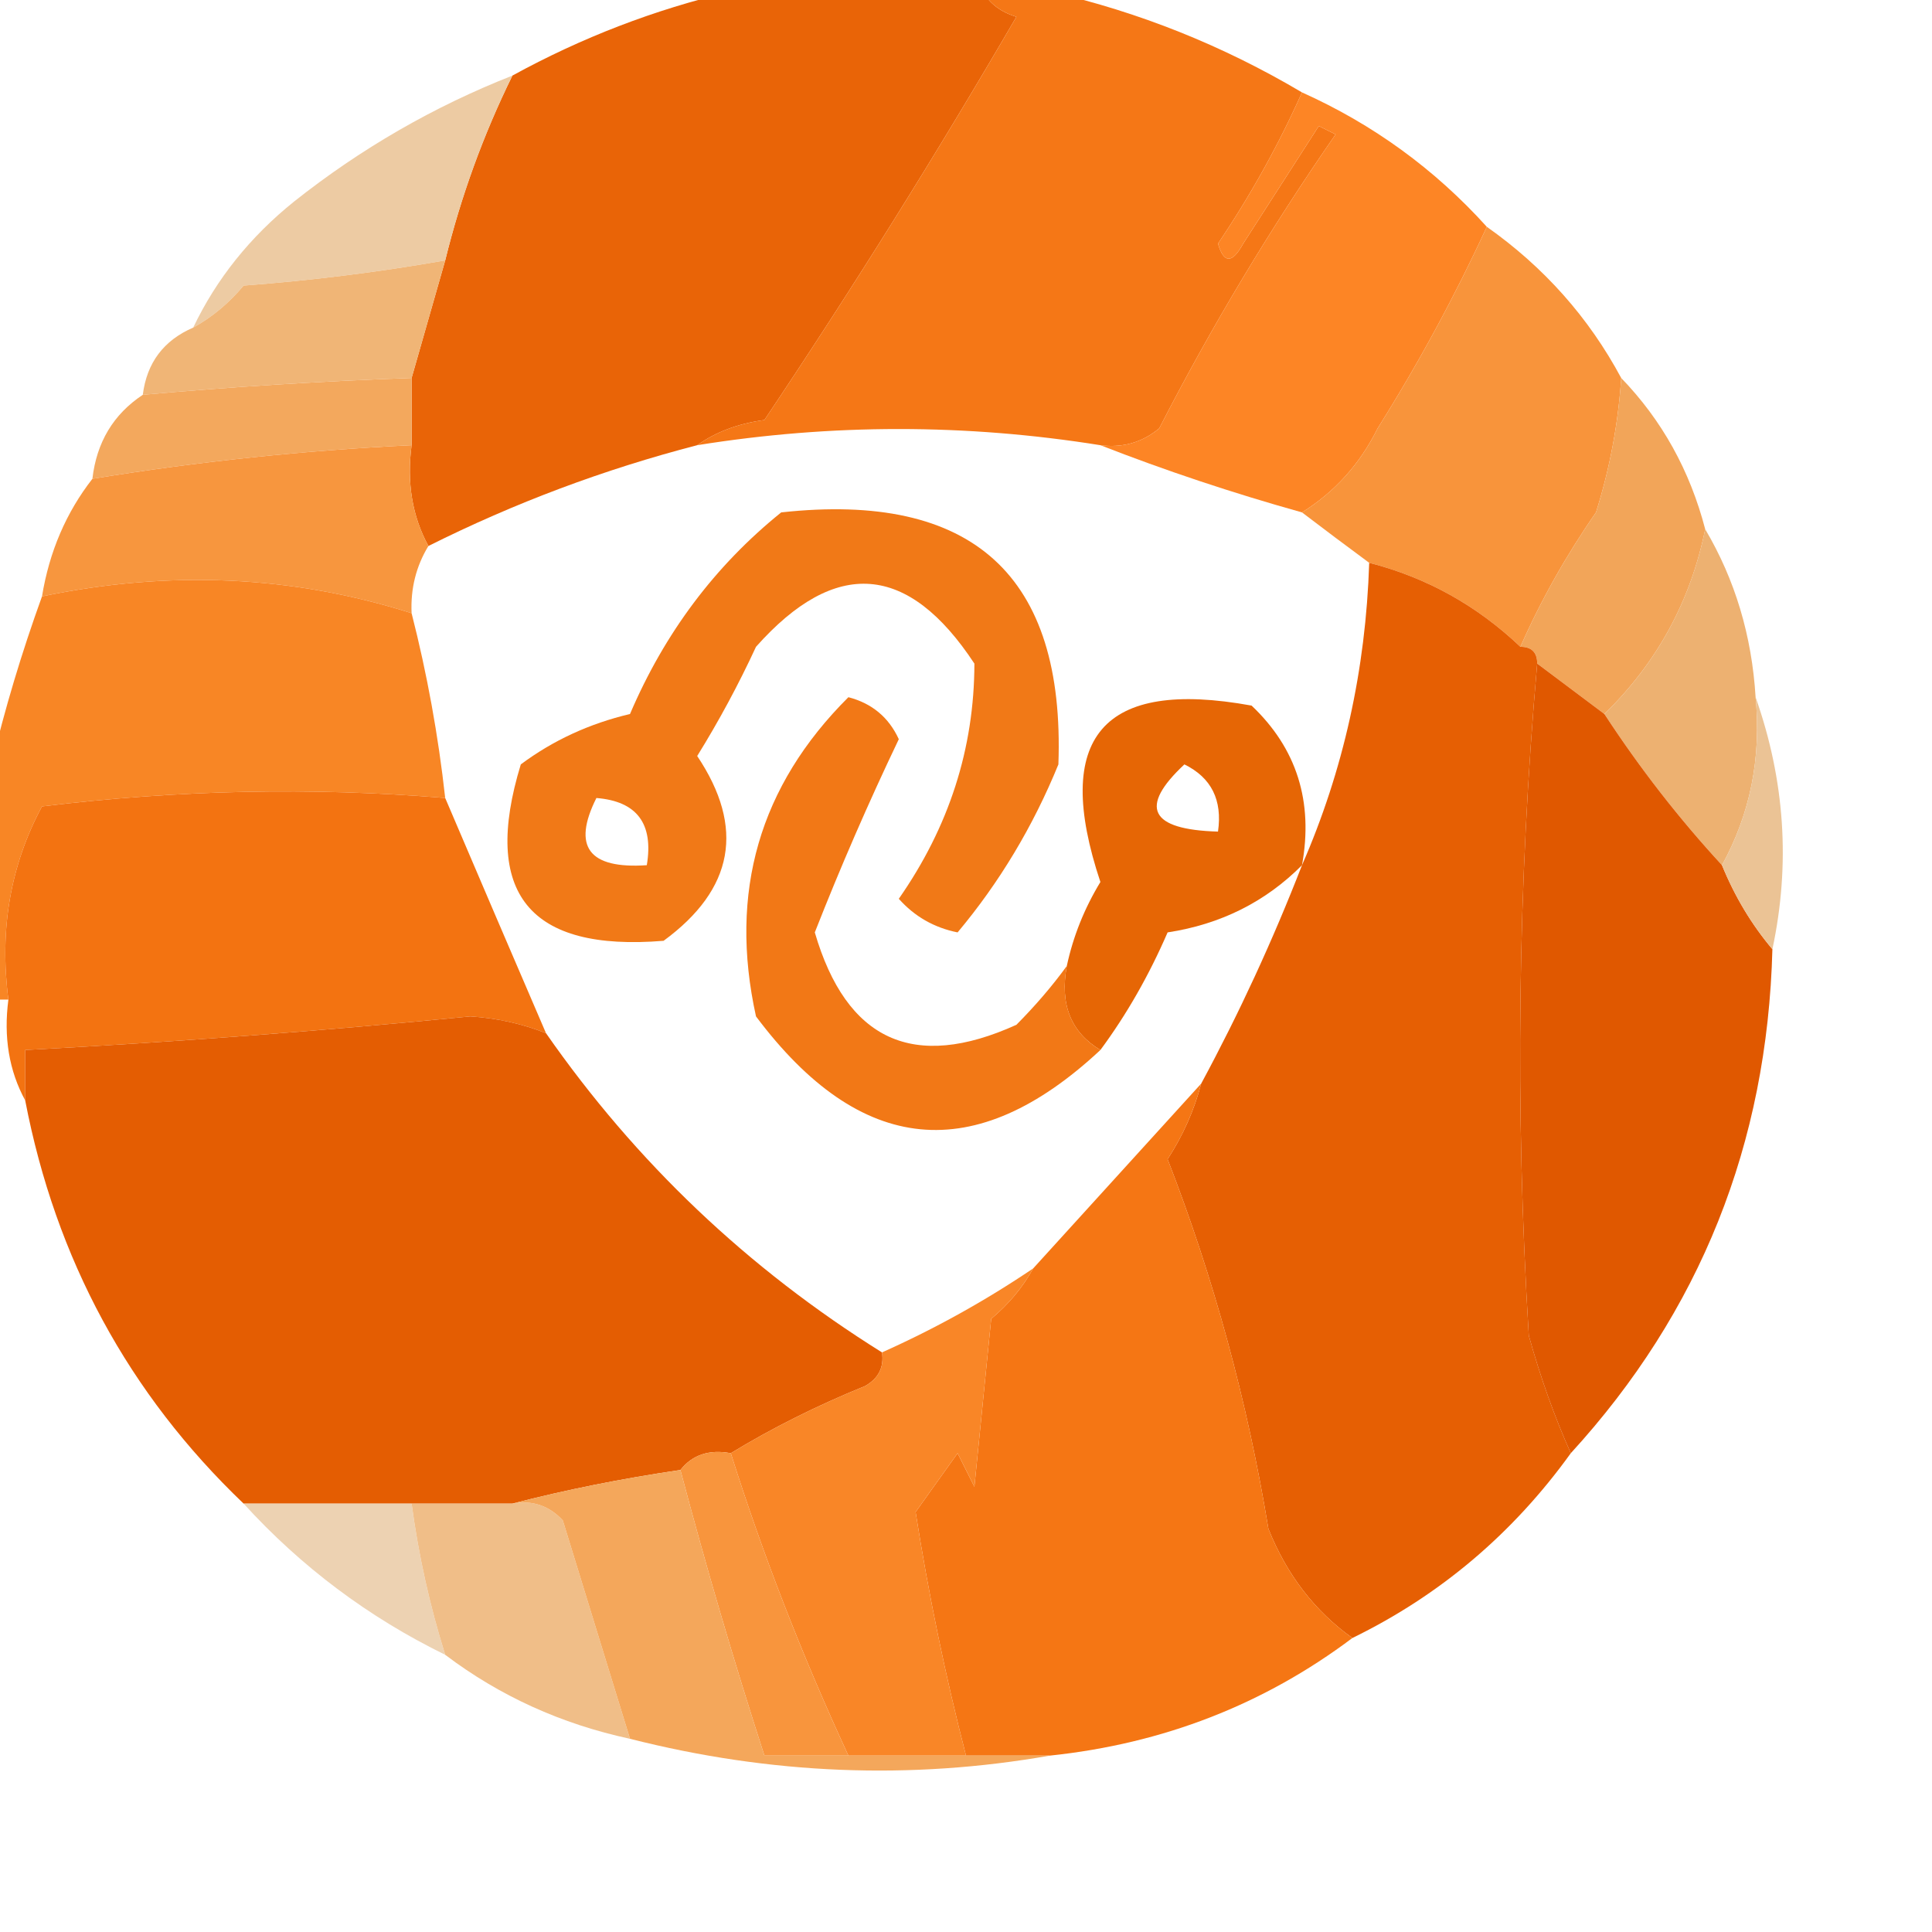
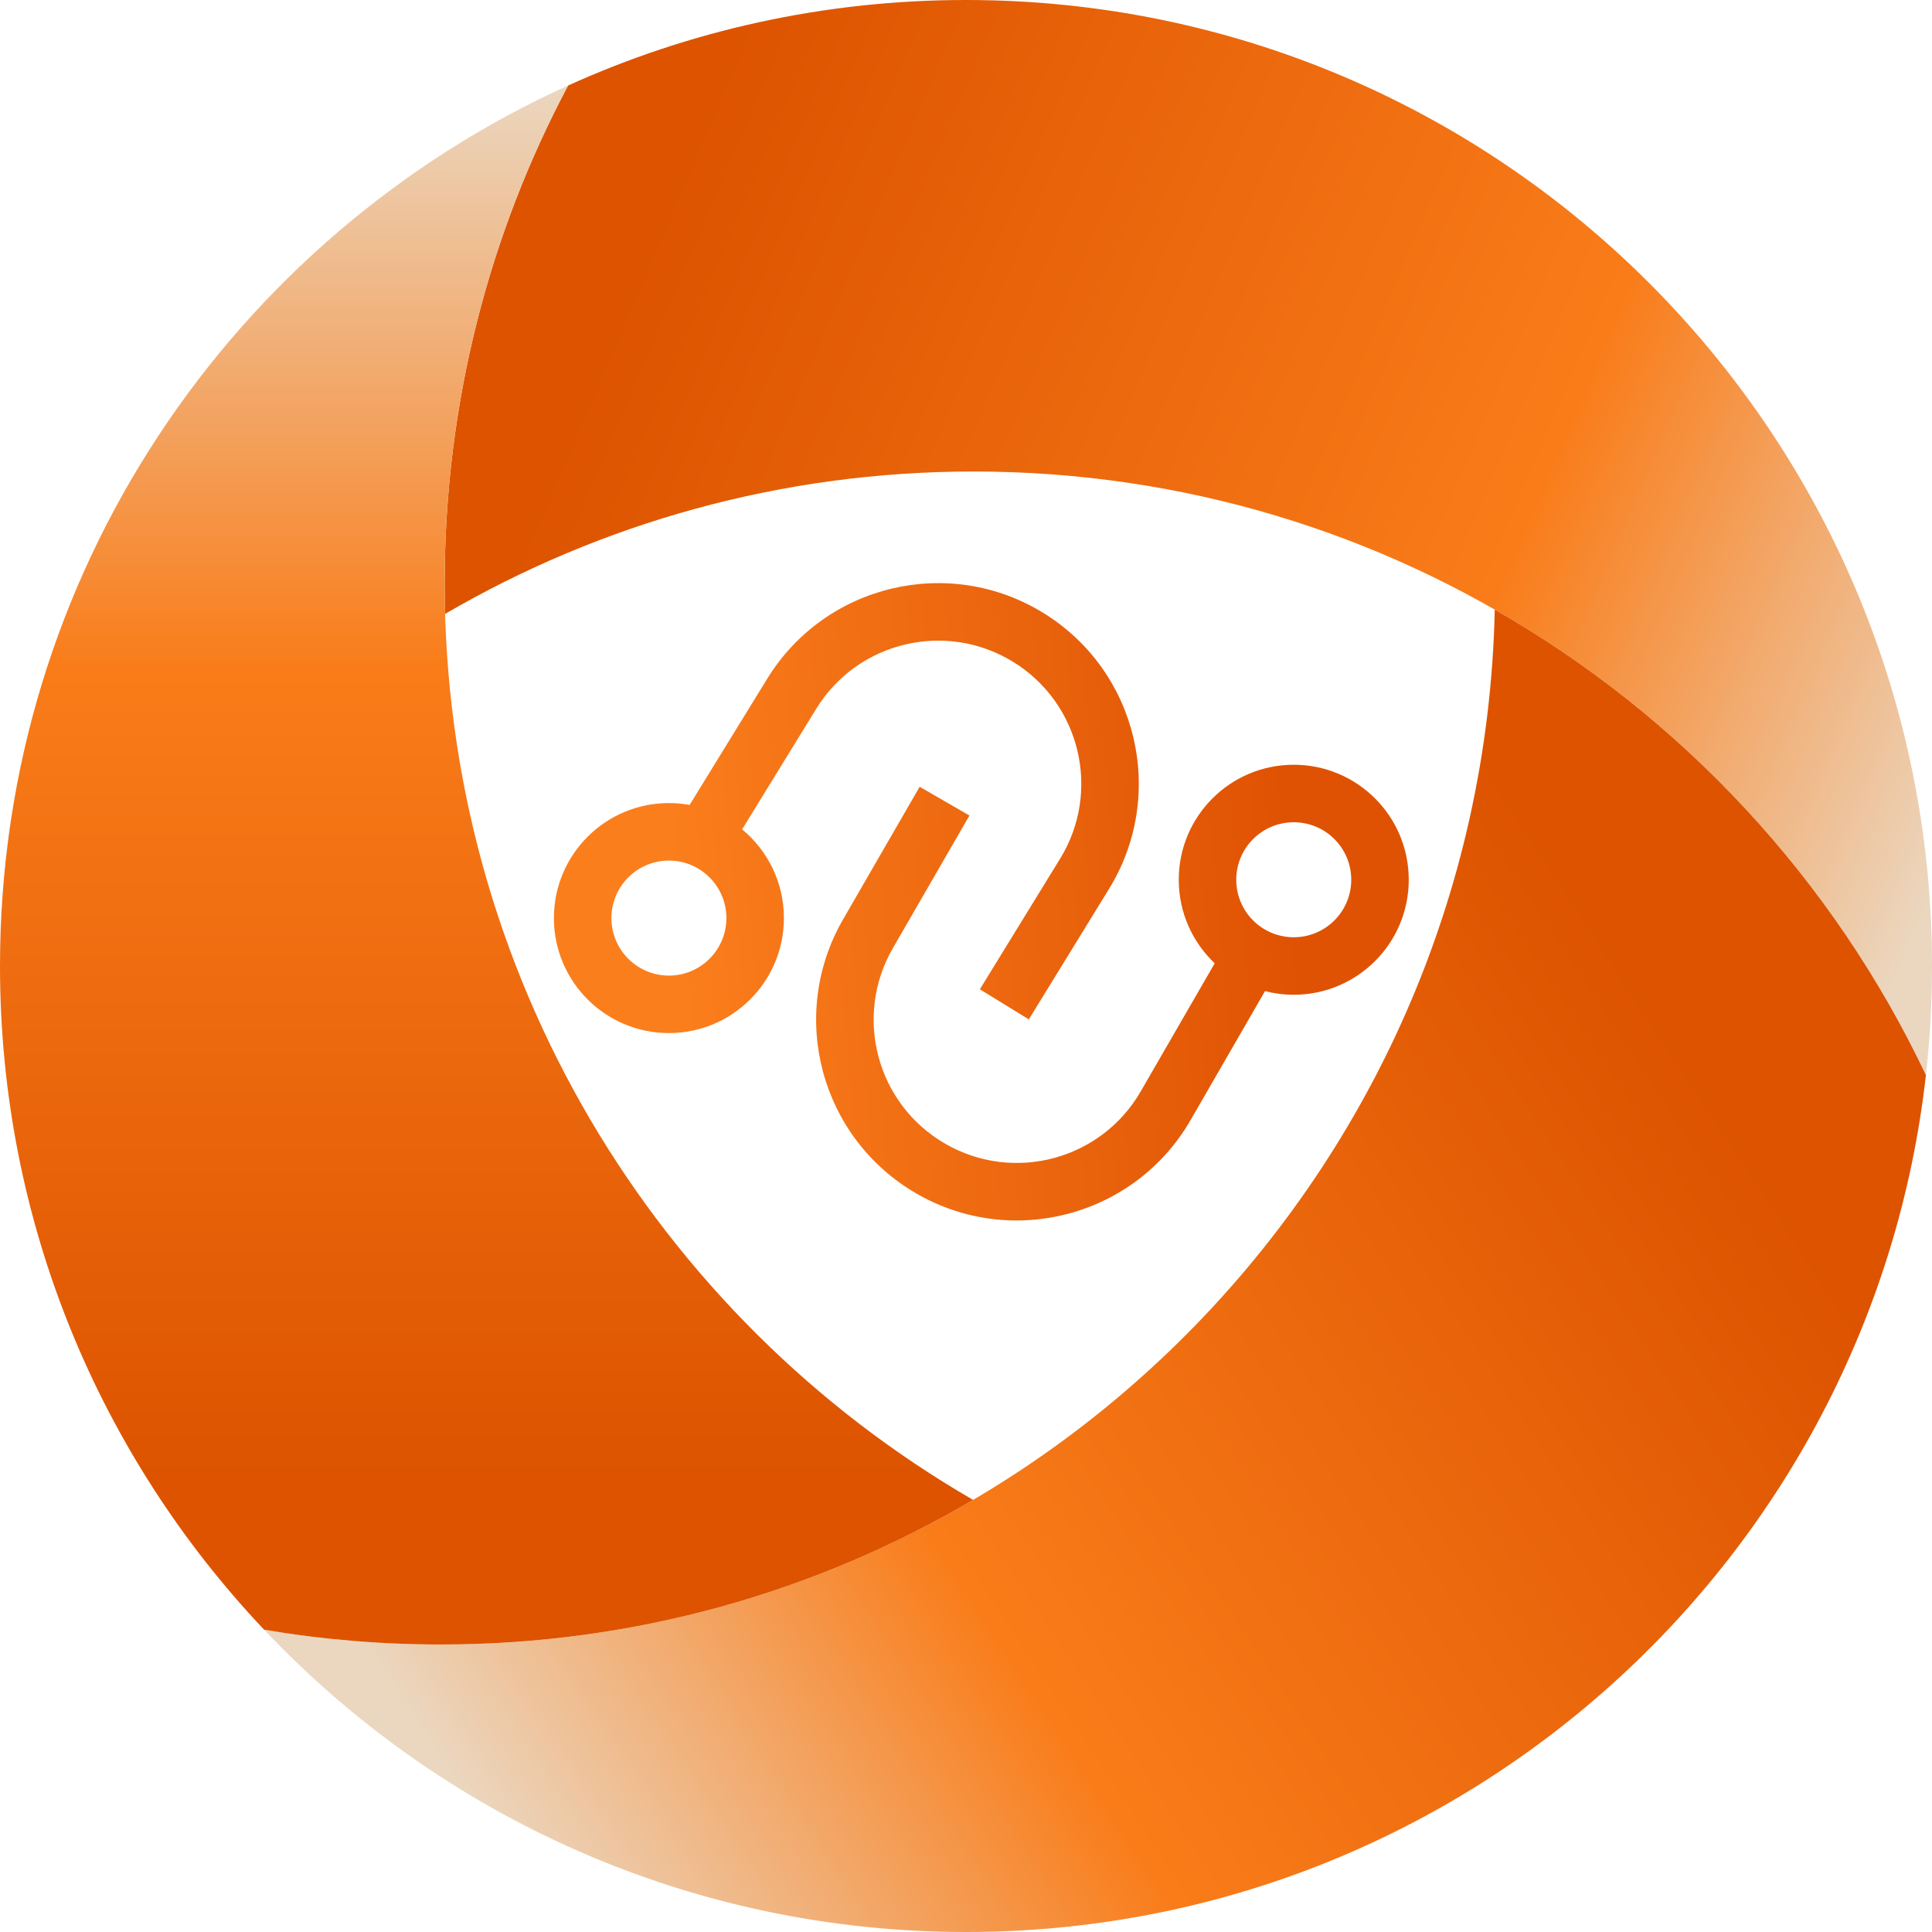
- <svg xmlns="http://www.w3.org/2000/svg" version="1.1" width="115px" height="115px" style="shape-rendering:geometricPrecision; text-rendering:geometricPrecision; image-rendering:optimizeQuality; fill-rule:evenodd; clip-rule:evenodd">
-   <g>
-     <path style="opacity:1" fill="#e96407" d="M 43.5,-0.5 C 48.5,-0.5 53.5,-0.5 58.5,-0.5C 58.917,0.222 59.584,0.722 60.5,1C 55.75,9.168 50.75,17.168 45.5,25C 43.942,25.21 42.608,25.71 41.5,26.5C 35.962,27.935 30.628,29.935 25.5,32.5C 24.539,30.735 24.205,28.735 24.5,26.5C 24.5,25.167 24.5,23.833 24.5,22.5C 25.167,20.167 25.833,17.833 26.5,15.5C 27.441,11.675 28.774,8.009 30.5,4.5C 34.626,2.237 38.959,0.57 43.5,-0.5 Z" />
-   </g>
-   <g>
-     <path style="opacity:1" fill="#f57716" d="M 58.5,-0.5 C 59.833,-0.5 61.167,-0.5 62.5,-0.5C 67.791,0.71 72.791,2.71 77.5,5.5C 76.099,8.634 74.433,11.634 72.5,14.5C 72.846,15.696 73.346,15.696 74,14.5C 75.5,12.167 77,9.833 78.5,7.5C 78.833,7.667 79.167,7.833 79.5,8C 75.623,13.585 72.123,19.418 69,25.5C 67.989,26.337 66.822,26.67 65.5,26.5C 57.496,25.217 49.496,25.217 41.5,26.5C 42.608,25.71 43.942,25.21 45.5,25C 50.75,17.168 55.75,9.168 60.5,1C 59.584,0.722 58.917,0.222 58.5,-0.5 Z" />
-   </g>
-   <g>
-     <path style="opacity:1" fill="#fd8525" d="M 77.5,5.5 C 81.732,7.4 85.399,10.067 88.5,13.5C 86.612,17.606 84.446,21.606 82,25.5C 80.951,27.617 79.451,29.284 77.5,30.5C 73.353,29.34 69.353,28.006 65.5,26.5C 66.822,26.67 67.989,26.337 69,25.5C 72.123,19.418 75.623,13.585 79.5,8C 79.167,7.833 78.833,7.667 78.5,7.5C 77,9.833 75.5,12.167 74,14.5C 73.346,15.696 72.846,15.696 72.5,14.5C 74.433,11.634 76.099,8.634 77.5,5.5 Z" />
-   </g>
-   <g>
-     <path style="opacity:1" fill="#edcba3" d="M 30.5,4.5 C 28.774,8.009 27.441,11.675 26.5,15.5C 22.548,16.196 18.548,16.696 14.5,17C 13.627,18.045 12.627,18.878 11.5,19.5C 12.882,16.606 14.882,14.106 17.5,12C 21.48,8.845 25.814,6.345 30.5,4.5 Z" />
-   </g>
-   <g>
-     <path style="opacity:1" fill="#f8943b" d="M 88.5,13.5 C 91.903,15.9 94.57,18.9 96.5,22.5C 96.322,25.216 95.822,27.883 95,30.5C 93.223,33.059 91.723,35.726 90.5,38.5C 87.913,36.041 84.913,34.374 81.5,33.5C 80.128,32.488 78.795,31.488 77.5,30.5C 79.451,29.284 80.951,27.617 82,25.5C 84.446,21.606 86.612,17.606 88.5,13.5 Z" />
-   </g>
-   <g>
-     <path style="opacity:1" fill="#f0b576" d="M 26.5,15.5 C 25.833,17.833 25.167,20.167 24.5,22.5C 19.155,22.686 13.822,23.02 8.5,23.5C 8.738,21.596 9.738,20.262 11.5,19.5C 12.627,18.878 13.627,18.045 14.5,17C 18.548,16.696 22.548,16.196 26.5,15.5 Z" />
-   </g>
-   <g>
-     <path style="opacity:1" fill="#f3a85d" d="M 24.5,22.5 C 24.5,23.833 24.5,25.167 24.5,26.5C 18.082,26.81 11.749,27.477 5.5,28.5C 5.75,26.326 6.75,24.659 8.5,23.5C 13.822,23.02 19.155,22.686 24.5,22.5 Z" />
-   </g>
-   <g>
-     <path style="opacity:1" fill="#f2a559" d="M 96.5,22.5 C 98.924,25.008 100.59,28.008 101.5,31.5C 100.627,35.789 98.627,39.455 95.5,42.5C 94.167,41.5 92.833,40.5 91.5,39.5C 91.5,38.833 91.167,38.5 90.5,38.5C 91.723,35.726 93.223,33.059 95,30.5C 95.822,27.883 96.322,25.216 96.5,22.5 Z" />
-   </g>
-   <g>
-     <path style="opacity:1" fill="#f7963e" d="M 24.5,26.5 C 24.205,28.735 24.539,30.735 25.5,32.5C 24.766,33.708 24.433,35.041 24.5,36.5C 17.415,34.253 10.081,33.92 2.5,35.5C 2.935,32.843 3.935,30.509 5.5,28.5C 11.749,27.477 18.082,26.81 24.5,26.5 Z" />
-   </g>
-   <g>
-     <path style="opacity:1" fill="#f17917" d="M 46.5,30.5 C 57.9,29.253 63.4,34.253 63,45.5C 61.491,49.194 59.491,52.527 57,55.5C 55.605,55.22 54.438,54.553 53.5,53.5C 56.492,49.213 57.992,44.546 58,39.5C 54.061,33.515 49.728,33.181 45,38.5C 43.961,40.746 42.794,42.913 41.5,45C 44.352,49.265 43.686,52.931 39.5,56C 31.49,56.658 28.657,53.158 31,45.5C 32.916,44.072 35.083,43.072 37.5,42.5C 39.56,37.677 42.56,33.677 46.5,30.5 Z M 35.5,47.5 C 37.912,47.694 38.912,49.027 38.5,51.5C 35.046,51.733 34.046,50.4 35.5,47.5 Z" />
-   </g>
-   <g>
-     <path style="opacity:1" fill="#e65f03" d="M 81.5,33.5 C 84.913,34.374 87.913,36.041 90.5,38.5C 91.167,38.5 91.5,38.833 91.5,39.5C 90.34,52.66 90.173,65.994 91,79.5C 91.698,82.004 92.531,84.337 93.5,86.5C 90.052,91.287 85.719,94.954 80.5,97.5C 78.265,95.908 76.598,93.742 75.5,91C 74.255,83.432 72.255,76.098 69.5,69C 70.414,67.594 71.081,66.094 71.5,64.5C 73.757,60.317 75.757,55.984 77.5,51.5C 79.963,45.866 81.296,39.866 81.5,33.5 Z" />
-   </g>
-   <g>
-     <path style="opacity:1" fill="#edb171" d="M 101.5,31.5 C 103.277,34.505 104.277,37.838 104.5,41.5C 104.845,45.115 104.178,48.448 102.5,51.5C 99.936,48.72 97.603,45.72 95.5,42.5C 98.627,39.455 100.627,35.789 101.5,31.5 Z" />
-   </g>
-   <g>
-     <path style="opacity:1" fill="#e66605" d="M 77.5,51.5 C 75.326,53.684 72.66,55.017 69.5,55.5C 68.392,58.059 67.059,60.392 65.5,62.5C 63.744,61.448 63.077,59.781 63.5,57.5C 63.877,55.742 64.543,54.075 65.5,52.5C 62.623,43.88 65.623,40.38 74.5,42C 77.186,44.546 78.186,47.713 77.5,51.5 Z M 70.5,45.5 C 72.104,46.287 72.771,47.62 72.5,49.5C 68.437,49.384 67.77,48.051 70.5,45.5 Z" />
-   </g>
-   <g>
-     <path style="opacity:1" fill="#f88625" d="M 24.5,36.5 C 25.422,40.112 26.089,43.779 26.5,47.5C 18.57,46.848 10.57,47.014 2.5,48C 0.623,51.493 -0.044,55.327 0.5,59.5C 0.167,59.5 -0.167,59.5 -0.5,59.5C -0.5,54.833 -0.5,50.167 -0.5,45.5C 0.284,42.2 1.284,38.866 2.5,35.5C 10.081,33.92 17.415,34.253 24.5,36.5 Z" />
-   </g>
-   <g>
-     <path style="opacity:1" fill="#e05800" d="M 91.5,39.5 C 92.833,40.5 94.167,41.5 95.5,42.5C 97.603,45.72 99.936,48.72 102.5,51.5C 103.263,53.368 104.263,55.035 105.5,56.5C 105.198,68.09 101.198,78.09 93.5,86.5C 92.531,84.337 91.698,82.004 91,79.5C 90.173,65.994 90.34,52.66 91.5,39.5 Z" />
-   </g>
-   <g>
-     <path style="opacity:1" fill="#ebc395" d="M 104.5,41.5 C 106.246,46.448 106.579,51.448 105.5,56.5C 104.263,55.035 103.263,53.368 102.5,51.5C 104.178,48.448 104.845,45.115 104.5,41.5 Z" />
-   </g>
-   <g>
-     <path style="opacity:1" fill="#f37311" d="M 26.5,47.5 C 28.461,52.099 30.461,56.765 32.5,61.5C 31.091,60.939 29.591,60.605 28,60.5C 19.179,61.366 10.346,62.032 1.5,62.5C 1.5,63.5 1.5,64.5 1.5,65.5C 0.539,63.735 0.205,61.735 0.5,59.5C -0.044,55.327 0.623,51.493 2.5,48C 10.57,47.014 18.57,46.848 26.5,47.5 Z" />
-   </g>
-   <g>
-     <path style="opacity:1" fill="#f27816" d="M 63.5,57.5 C 63.077,59.781 63.744,61.448 65.5,62.5C 58.044,69.457 51.21,68.79 45,60.5C 43.369,53.112 45.203,46.779 50.5,41.5C 51.902,41.865 52.902,42.699 53.5,44C 51.693,47.78 50.026,51.613 48.5,55.5C 50.382,61.941 54.382,63.774 60.5,61C 61.636,59.855 62.636,58.688 63.5,57.5 Z" />
-   </g>
-   <g>
-     <path style="opacity:1" fill="#e45d02" d="M 32.5,61.5 C 37.851,69.183 44.517,75.516 52.5,80.5C 52.631,81.376 52.297,82.043 51.5,82.5C 48.642,83.661 45.975,84.994 43.5,86.5C 42.209,86.263 41.209,86.596 40.5,87.5C 37.017,88.01 33.684,88.677 30.5,89.5C 28.5,89.5 26.5,89.5 24.5,89.5C 21.167,89.5 17.833,89.5 14.5,89.5C 7.652,82.954 3.319,74.954 1.5,65.5C 1.5,64.5 1.5,63.5 1.5,62.5C 10.346,62.032 19.179,61.366 28,60.5C 29.591,60.605 31.091,60.939 32.5,61.5 Z" />
-   </g>
-   <g>
-     <path style="opacity:1" fill="#f57614" d="M 71.5,64.5 C 71.081,66.094 70.414,67.594 69.5,69C 72.255,76.098 74.255,83.432 75.5,91C 76.598,93.742 78.265,95.908 80.5,97.5C 75.231,101.459 69.231,103.792 62.5,104.5C 60.833,104.5 59.167,104.5 57.5,104.5C 56.272,99.75 55.272,94.917 54.5,90C 55.34,88.829 56.173,87.662 57,86.5C 57.333,87.167 57.667,87.833 58,88.5C 58.333,85.167 58.667,81.833 59,78.5C 60.045,77.627 60.878,76.627 61.5,75.5C 64.862,71.808 68.195,68.141 71.5,64.5 Z" />
-   </g>
-   <g>
-     <path style="opacity:1" fill="#f98627" d="M 61.5,75.5 C 60.878,76.627 60.045,77.627 59,78.5C 58.667,81.833 58.333,85.167 58,88.5C 57.667,87.833 57.333,87.167 57,86.5C 56.173,87.662 55.34,88.829 54.5,90C 55.272,94.917 56.272,99.75 57.5,104.5C 55.167,104.5 52.833,104.5 50.5,104.5C 47.742,98.542 45.409,92.542 43.5,86.5C 45.975,84.994 48.642,83.661 51.5,82.5C 52.297,82.043 52.631,81.376 52.5,80.5C 55.661,79.087 58.661,77.42 61.5,75.5 Z" />
-   </g>
-   <g>
-     <path style="opacity:1" fill="#edd2b2" d="M 14.5,89.5 C 17.833,89.5 21.167,89.5 24.5,89.5C 24.916,92.583 25.583,95.583 26.5,98.5C 21.929,96.262 17.929,93.262 14.5,89.5 Z" />
-   </g>
-   <g>
-     <path style="opacity:1" fill="#f8953d" d="M 40.5,87.5 C 41.209,86.596 42.209,86.263 43.5,86.5C 45.409,92.542 47.742,98.542 50.5,104.5C 48.833,104.5 47.167,104.5 45.5,104.5C 43.673,98.857 42.007,93.19 40.5,87.5 Z" />
-   </g>
-   <g>
-     <path style="opacity:1" fill="#f0be88" d="M 24.5,89.5 C 26.5,89.5 28.5,89.5 30.5,89.5C 31.675,89.281 32.675,89.614 33.5,90.5C 34.843,94.861 36.177,99.195 37.5,103.5C 33.407,102.618 29.74,100.951 26.5,98.5C 25.583,95.583 24.916,92.583 24.5,89.5 Z" />
-   </g>
-   <g>
-     <path style="opacity:1" fill="#f4a75b" d="M 40.5,87.5 C 42.007,93.19 43.673,98.857 45.5,104.5C 47.167,104.5 48.833,104.5 50.5,104.5C 52.833,104.5 55.167,104.5 57.5,104.5C 59.167,104.5 60.833,104.5 62.5,104.5C 54.199,105.959 45.866,105.626 37.5,103.5C 36.177,99.195 34.843,94.861 33.5,90.5C 32.675,89.614 31.675,89.281 30.5,89.5C 33.684,88.677 37.017,88.01 40.5,87.5 Z" />
-   </g>
+ <svg xmlns="http://www.w3.org/2000/svg" width="60" height="60" viewBox="0 0 60 60" fill="none">
+   <path d="M60 30C60 31.145 59.936 32.275 59.811 33.387C54.55 22.303 43.286 14.643 30.238 14.643C24.256 14.643 18.649 16.253 13.824 19.065C13.814 18.743 13.81 18.42 13.81 18.095C13.81 12.514 15.196 7.259 17.642 2.656C21.41 0.95 25.594 0 30 0C46.569 0 60 13.431 60 30Z" fill="url(#paint0_linear_1092_15212)" />
+   <path d="M46.421 18.931C52.227 22.252 56.923 27.304 59.811 33.387C58.128 48.361 45.423 60 30 60C21.414 60 13.67 56.393 8.202 50.612C9.986 50.914 11.82 51.071 13.69 51.071C31.532 51.071 46.041 36.747 46.421 18.931Z" fill="url(#paint1_linear_1092_15212)" />
+   <path d="M30.221 46.581C20.412 40.906 13.809 30.275 13.809 18.095C13.809 12.514 15.196 7.259 17.642 2.656C7.238 7.365 0 17.837 0 30C0 37.983 3.118 45.237 8.202 50.612C9.986 50.914 11.82 51.071 13.691 51.071C19.72 51.071 25.369 49.435 30.221 46.581Z" fill="url(#paint2_linear_1092_15212)" />
+   <path fill-rule="evenodd" clip-rule="evenodd" d="M23.827 21.078C25.629 18.147 29.466 17.231 32.398 19.033C35.33 20.835 36.245 24.673 34.443 27.604L31.951 31.658L30.43 30.723L32.922 26.669C34.208 24.578 33.554 21.84 31.463 20.554C29.371 19.269 26.634 19.922 25.348 22.013L23.047 25.757C23.84 26.412 24.345 27.403 24.345 28.512C24.345 30.484 22.746 32.083 20.774 32.083C18.801 32.083 17.202 30.484 17.202 28.512C17.202 26.539 18.801 24.94 20.774 24.94C20.993 24.94 21.208 24.96 21.417 24.998L23.827 21.078ZM18.988 28.512C18.988 27.526 19.788 26.726 20.774 26.726C21.76 26.726 22.559 27.526 22.559 28.512C22.559 29.498 21.76 30.298 20.774 30.298C19.788 30.298 18.988 29.498 18.988 28.512Z" fill="url(#paint3_linear_1092_15212)" />
+   <path fill-rule="evenodd" clip-rule="evenodd" d="M40.179 23.75C38.206 23.75 36.607 25.349 36.607 27.321C36.607 28.343 37.036 29.265 37.724 29.916L35.427 33.893C34.2 36.02 31.481 36.748 29.355 35.52C27.229 34.293 26.5 31.574 27.728 29.448L30.107 25.327L28.561 24.434L26.181 28.555C24.461 31.535 25.482 35.346 28.462 37.067C31.442 38.788 35.253 37.766 36.974 34.786L39.286 30.78C39.572 30.854 39.87 30.893 40.179 30.893C42.151 30.893 43.75 29.294 43.75 27.321C43.75 25.349 42.151 23.75 40.179 23.75ZM38.393 27.321C38.393 26.335 39.192 25.536 40.179 25.536C41.165 25.536 41.964 26.335 41.964 27.321C41.964 28.308 41.165 29.107 40.179 29.107C39.192 29.107 38.393 28.308 38.393 27.321Z" fill="url(#paint4_linear_1092_15212)" />
+   <defs>
+     <linearGradient id="paint0_linear_1092_15212" x1="60" y1="28.155" x2="18.691" y2="10.476" gradientUnits="userSpaceOnUse">
+       <stop stop-color="#EBD7C0" />
+       <stop offset="0.362" stop-color="#F97C19" />
+       <stop offset="1" stop-color="#DD5300" />
+     </linearGradient>
+     <linearGradient id="paint1_linear_1092_15212" x1="12.143" y1="52.559" x2="53.631" y2="25.298" gradientUnits="userSpaceOnUse">
+       <stop stop-color="#EBD7C0" />
+       <stop offset="0.336" stop-color="#F97C19" />
+       <stop offset="0.898" stop-color="#DD5300" />
+     </linearGradient>
+     <linearGradient id="paint2_linear_1092_15212" x1="15.111" y1="2.656" x2="15.111" y2="51.071" gradientUnits="userSpaceOnUse">
+       <stop stop-color="#EBD7C0" />
+       <stop offset="0.373" stop-color="#F97C19" />
+       <stop offset="0.895" stop-color="#DD5300" />
+     </linearGradient>
+     <linearGradient id="paint3_linear_1092_15212" x1="17.143" y1="29.881" x2="43.691" y2="27.441" gradientUnits="userSpaceOnUse">
+       <stop offset="0.144" stop-color="#FB7E1C" />
+       <stop offset="0.869" stop-color="#DF5203" />
+     </linearGradient>
+     <linearGradient id="paint4_linear_1092_15212" x1="17.143" y1="29.881" x2="43.691" y2="27.441" gradientUnits="userSpaceOnUse">
+       <stop offset="0.144" stop-color="#FB7E1C" />
+       <stop offset="0.869" stop-color="#DF5203" />
+     </linearGradient>
+   </defs>
</svg>
